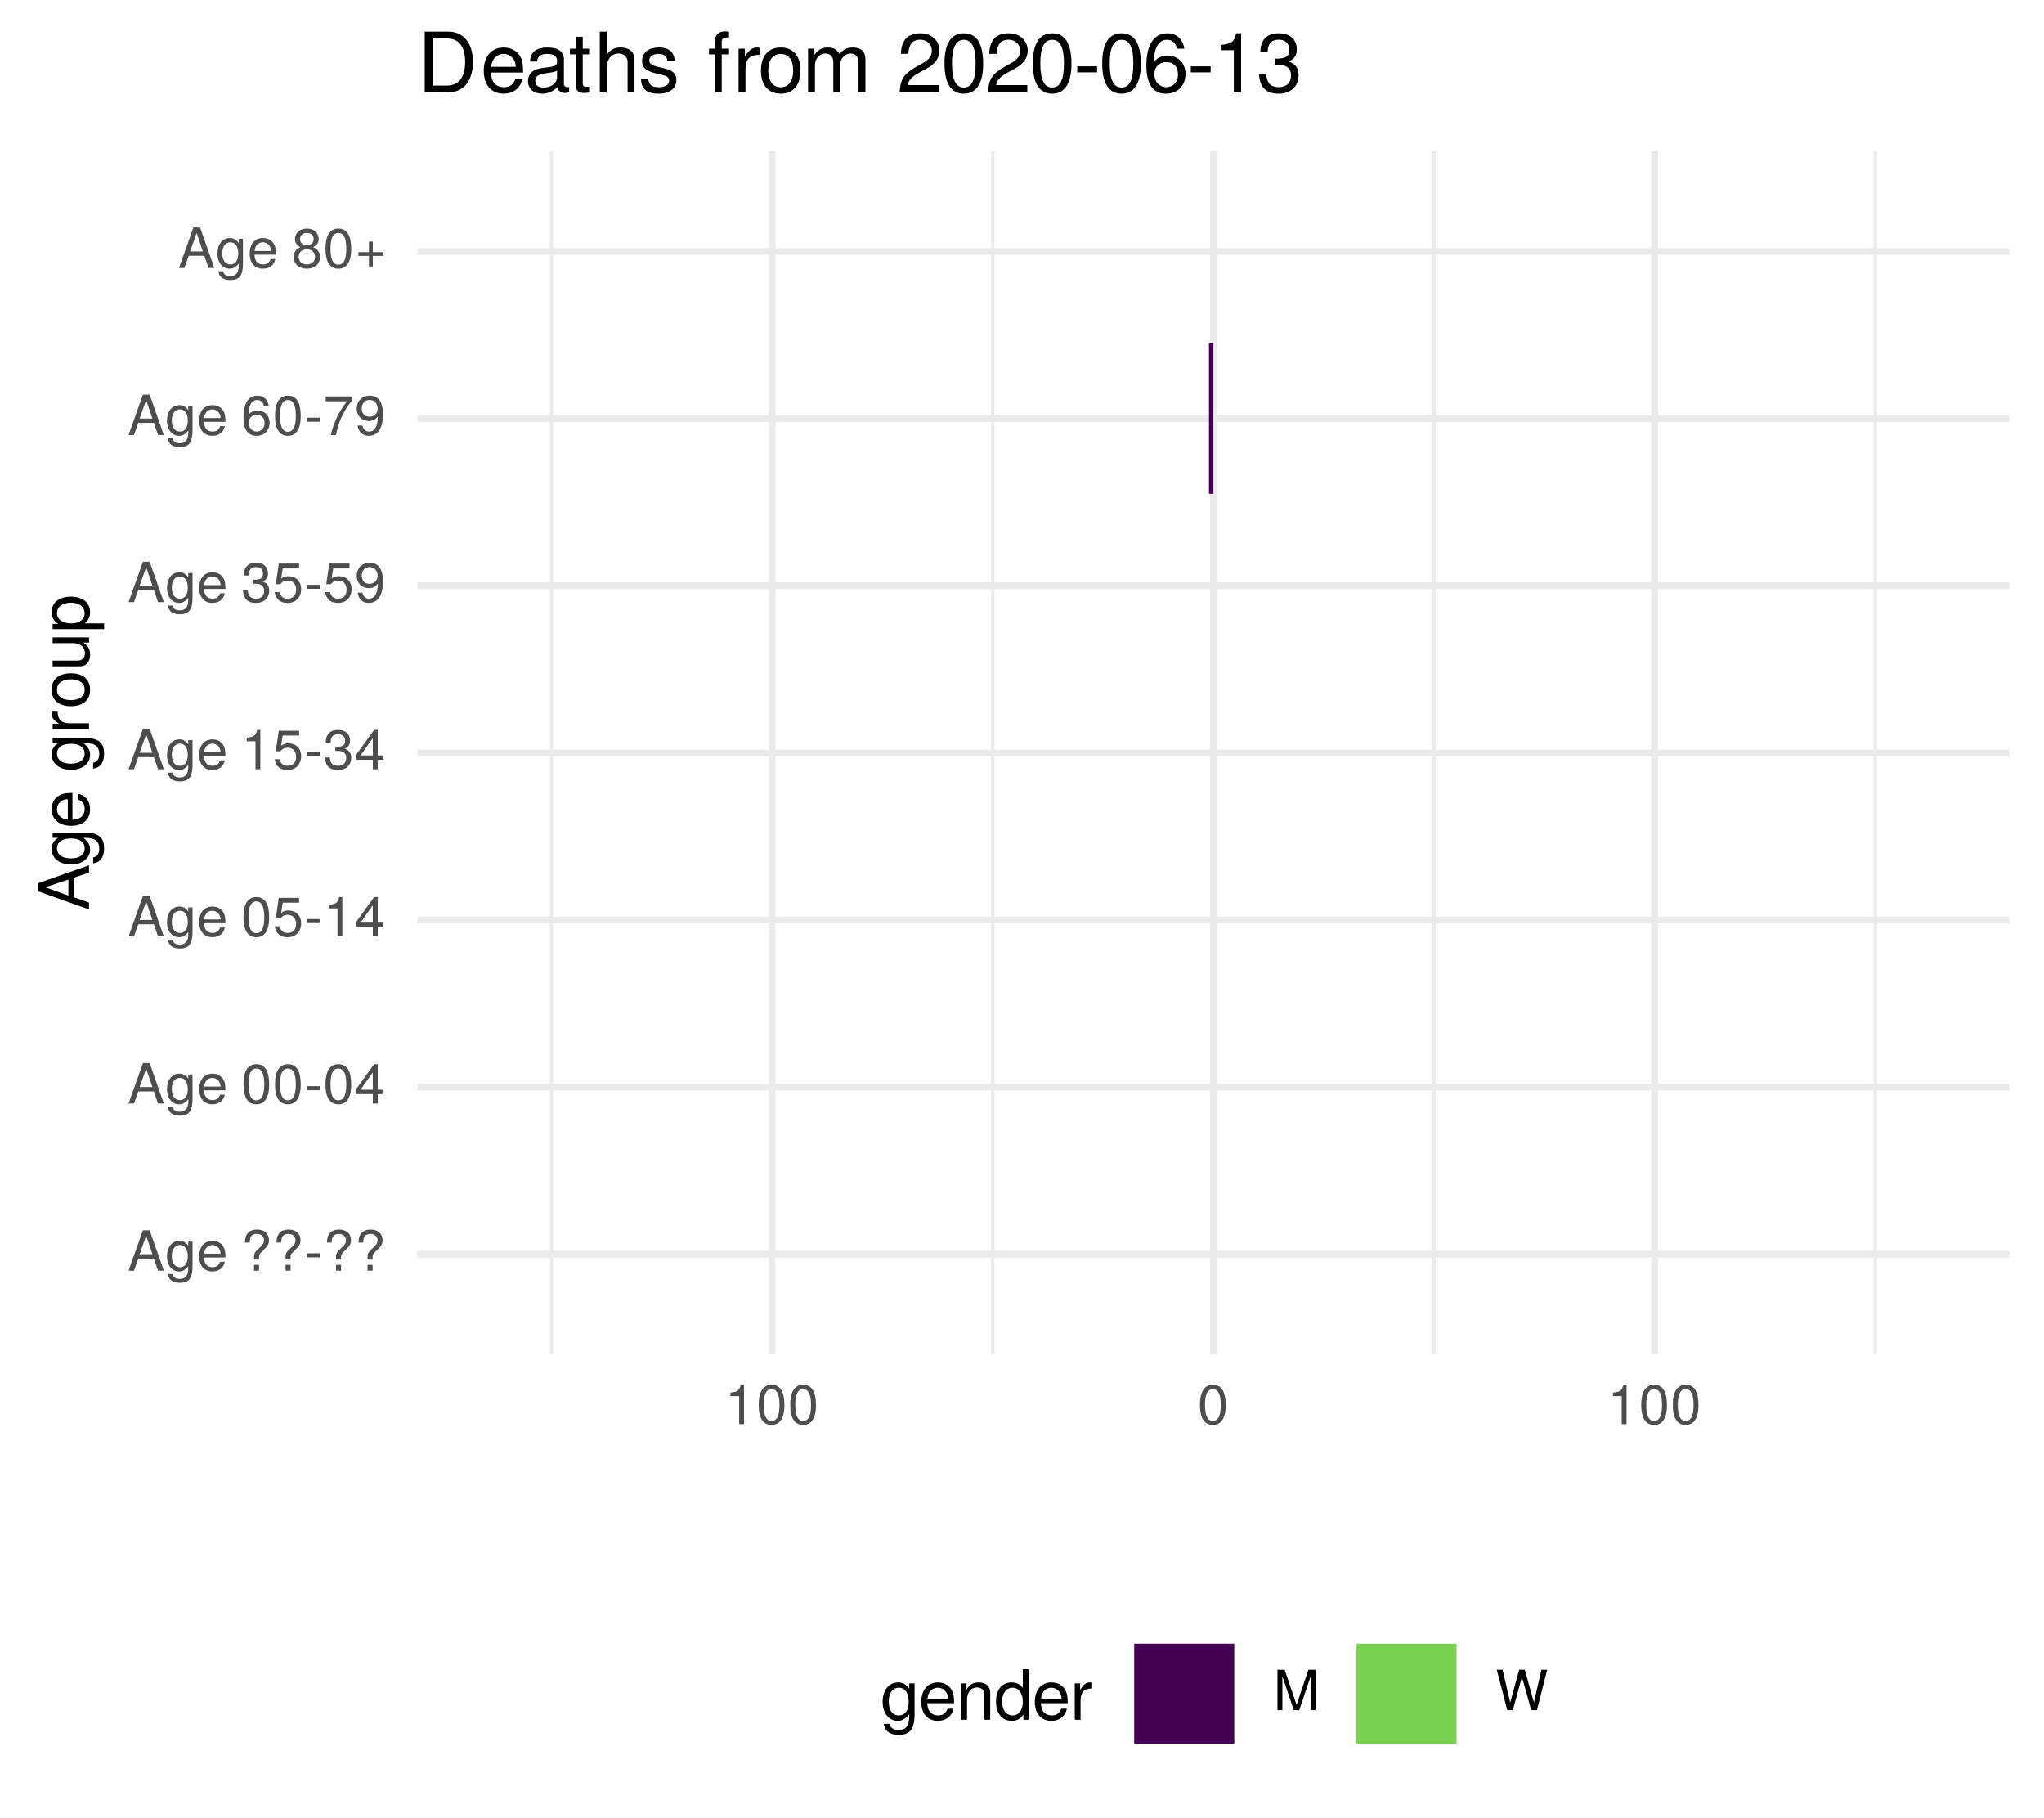
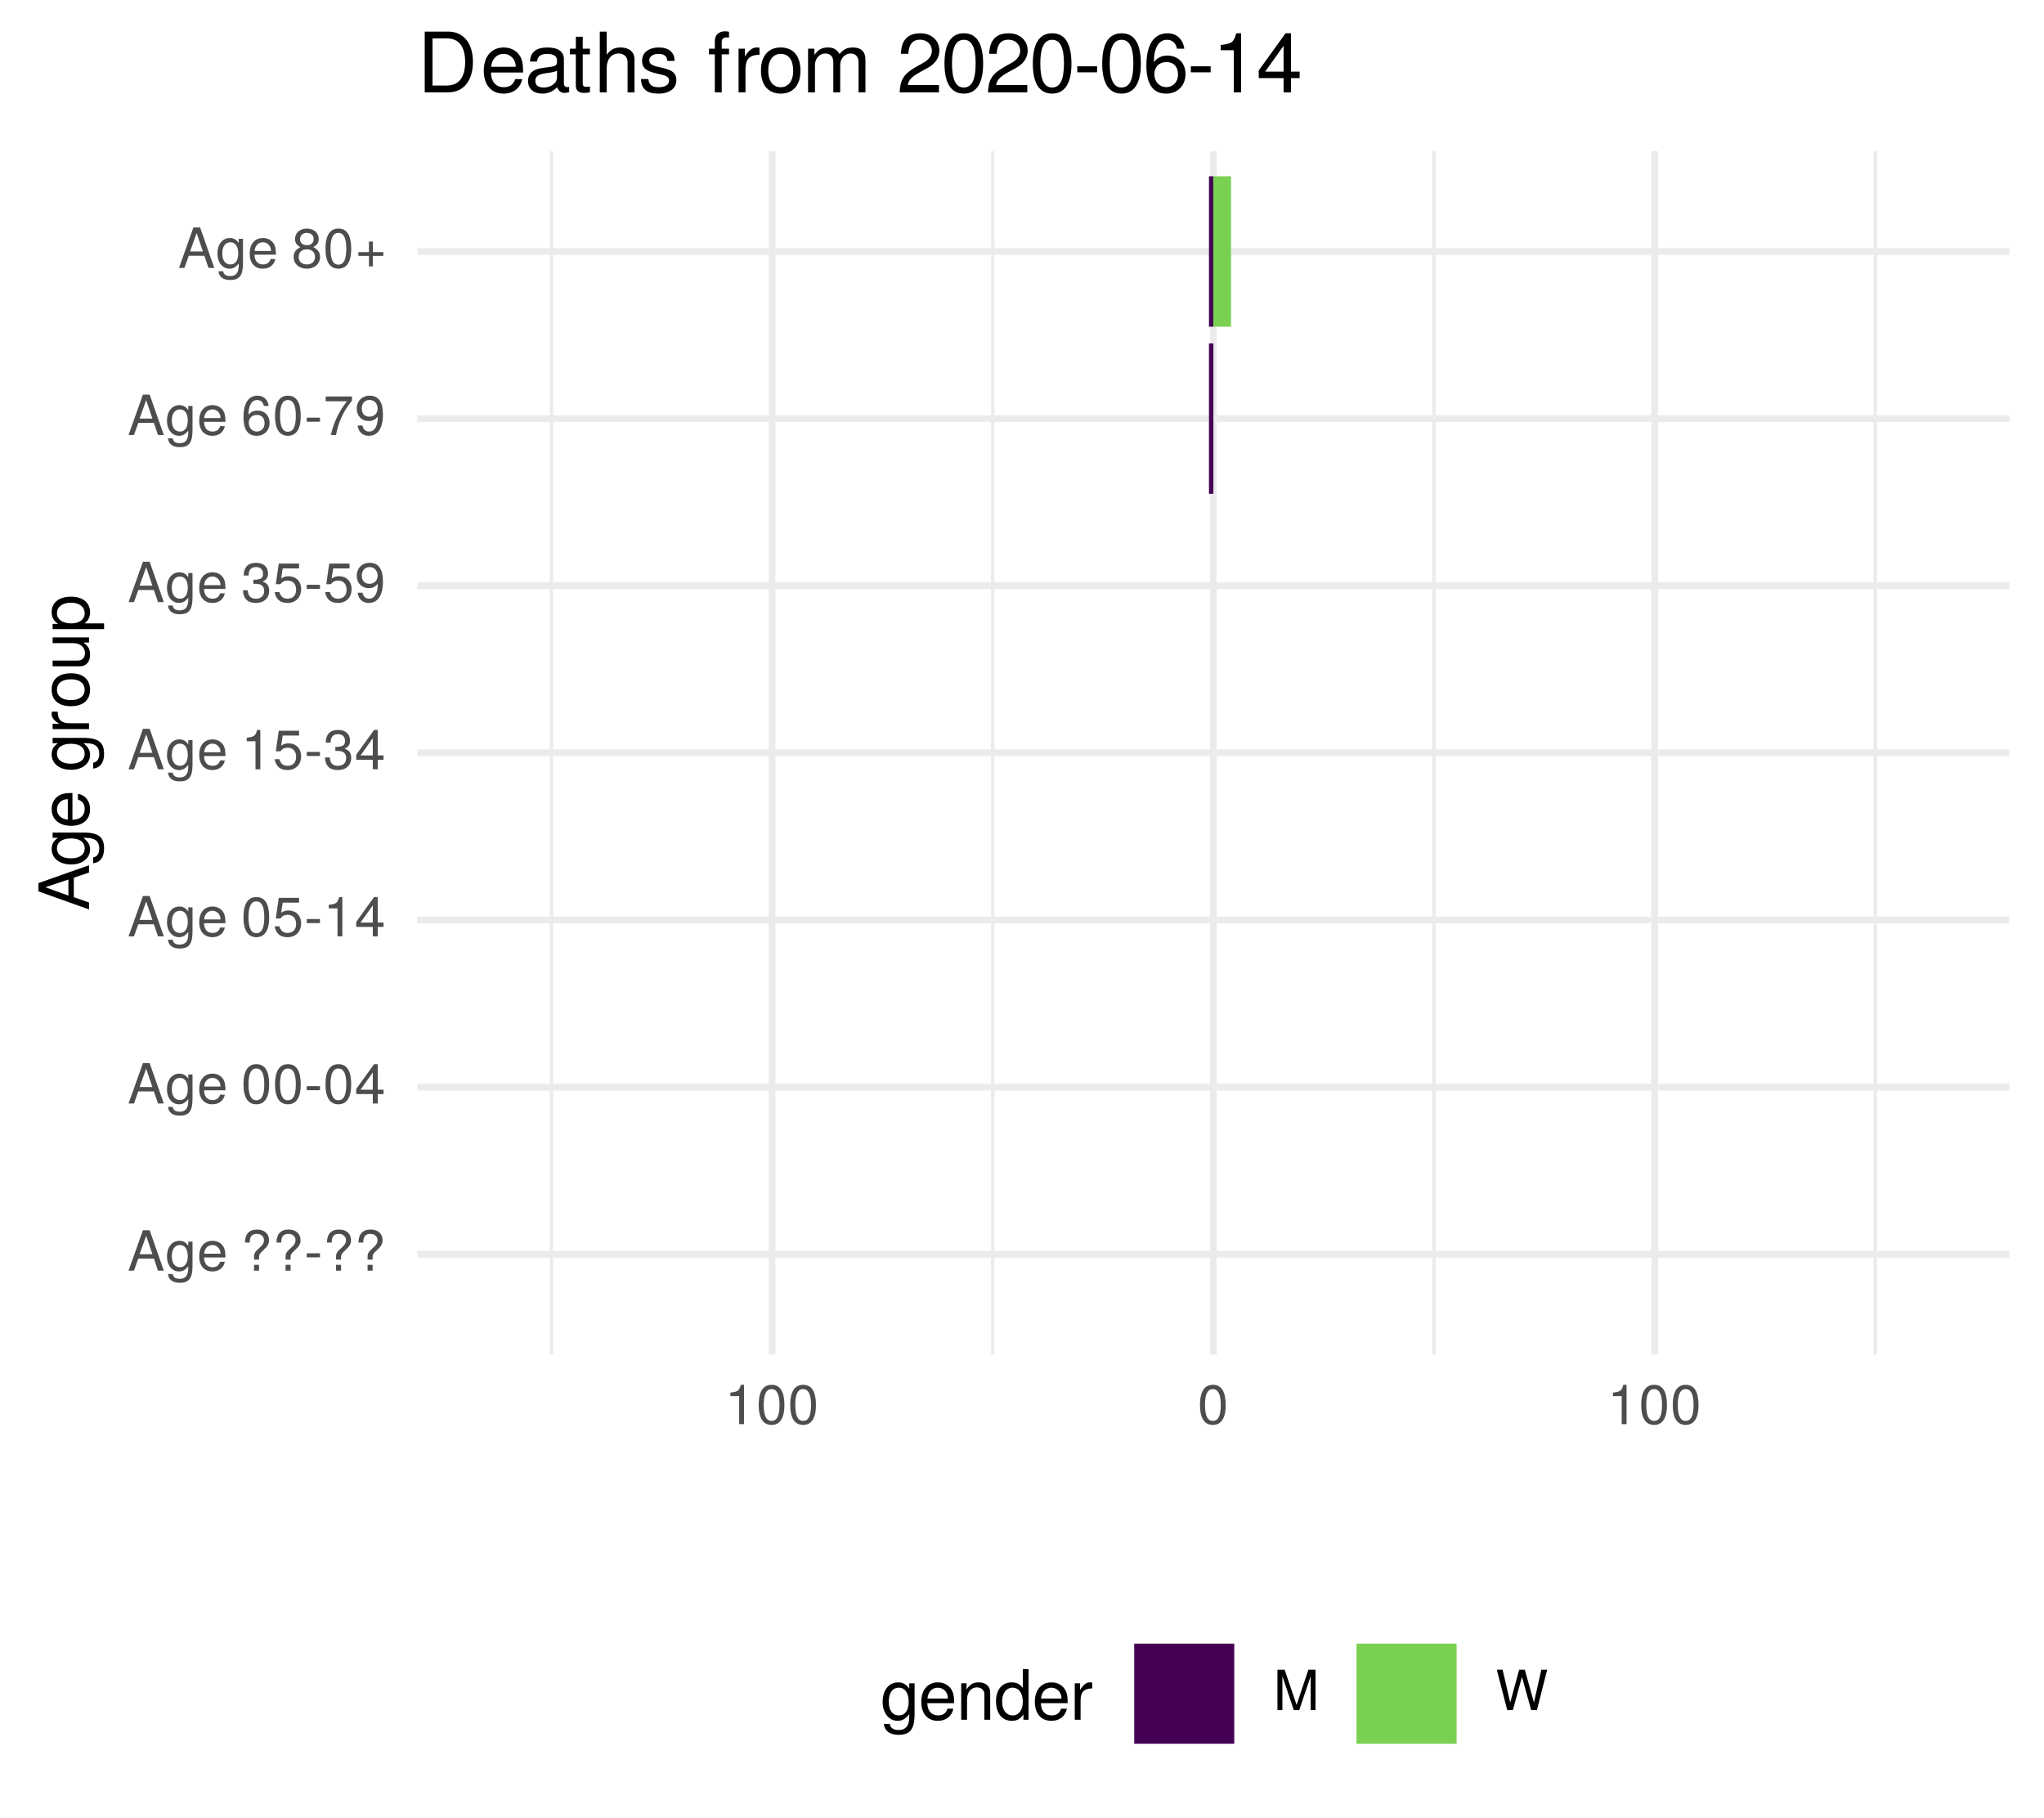
<svg xmlns="http://www.w3.org/2000/svg" xmlns:xlink="http://www.w3.org/1999/xlink" width="324pt" height="288pt" viewBox="0 0 324 288" version="1.1">
  <defs>
    <g>
      <symbol overflow="visible" id="glyph0-0">
        <path style="stroke:none;" d="" />
      </symbol>
      <symbol overflow="visible" id="glyph0-1">
        <path style="stroke:none;" d="M 5.75 0 L 3.5 -6.406 L 2.438 -6.406 L 0.156 0 L 1.016 0 L 1.703 -1.922 L 4.172 -1.922 L 4.828 0 Z M 3.938 -2.609 L 1.906 -2.609 L 2.953 -5.531 Z M 3.938 -2.609 " />
      </symbol>
      <symbol overflow="visible" id="glyph0-2">
        <path style="stroke:none;" d="M 4.297 -0.75 L 4.297 -4.609 L 3.625 -4.609 L 3.625 -3.938 C 3.25 -4.484 2.812 -4.734 2.219 -4.734 C 1.047 -4.734 0.25 -3.75 0.25 -2.266 C 0.25 -0.812 1.078 0.125 2.156 0.125 C 2.734 0.125 3.141 -0.109 3.625 -0.688 L 3.625 -0.391 C 3.625 0.828 3.125 1.297 2.266 1.297 C 1.688 1.297 1.234 1.094 1.156 0.531 L 0.406 0.531 C 0.484 1.406 1.156 1.922 2.25 1.922 C 3.688 1.922 4.297 1.281 4.297 -0.75 Z M 3.547 -2.281 C 3.547 -1.172 3.078 -0.547 2.312 -0.547 C 1.5 -0.547 1.016 -1.188 1.016 -2.312 C 1.016 -3.406 1.516 -4.062 2.297 -4.062 C 3.094 -4.062 3.547 -3.391 3.547 -2.281 Z M 3.547 -2.281 " />
      </symbol>
      <symbol overflow="visible" id="glyph0-3">
        <path style="stroke:none;" d="M 4.516 -2.094 C 4.516 -2.766 4.453 -3.188 4.328 -3.531 C 4.031 -4.281 3.328 -4.734 2.469 -4.734 C 1.172 -4.734 0.359 -3.797 0.359 -2.281 C 0.359 -0.766 1.156 0.125 2.453 0.125 C 3.5 0.125 4.234 -0.469 4.422 -1.406 L 3.672 -1.406 C 3.469 -0.797 3.062 -0.547 2.469 -0.547 C 1.703 -0.547 1.141 -1.031 1.125 -2.094 Z M 3.734 -2.75 C 3.734 -2.75 3.734 -2.703 3.719 -2.688 L 1.141 -2.688 C 1.203 -3.516 1.719 -4.062 2.453 -4.062 C 3.172 -4.062 3.734 -3.469 3.734 -2.75 Z M 3.734 -2.75 " />
      </symbol>
      <symbol overflow="visible" id="glyph0-4">
        <path style="stroke:none;" d="" />
      </symbol>
      <symbol overflow="visible" id="glyph0-5">
        <path style="stroke:none;" d="M 4.422 -4.828 C 4.422 -5.859 3.688 -6.516 2.547 -6.516 C 1.281 -6.516 0.609 -5.812 0.609 -4.453 L 1.359 -4.453 C 1.359 -5.422 1.719 -5.828 2.5 -5.828 C 3.172 -5.828 3.625 -5.422 3.625 -4.828 C 3.625 -4.422 3.438 -4.078 2.969 -3.672 C 2.453 -3.203 2.453 -3.203 2.297 -3 C 2.109 -2.75 2.047 -2.547 2.047 -2.234 L 2.047 -1.75 L 2.844 -1.75 L 2.844 -2.156 C 2.844 -2.547 2.938 -2.703 3.531 -3.25 C 4.203 -3.859 4.422 -4.25 4.422 -4.828 Z M 2.844 0 L 2.844 -0.922 L 2.047 -0.922 L 2.047 0 Z M 2.844 0 " />
      </symbol>
      <symbol overflow="visible" id="glyph0-6">
        <path style="stroke:none;" d="M 2.5 -2.109 L 2.5 -2.75 L 0.406 -2.75 L 0.406 -2.109 Z M 2.5 -2.109 " />
      </symbol>
      <symbol overflow="visible" id="glyph0-7">
        <path style="stroke:none;" d="M 4.453 -3 C 4.453 -5.156 3.781 -6.234 2.422 -6.234 C 1.078 -6.234 0.375 -5.141 0.375 -3.047 C 0.375 -0.953 1.078 0.125 2.422 0.125 C 3.734 0.125 4.453 -0.953 4.453 -3 Z M 3.672 -3.062 C 3.672 -1.297 3.266 -0.516 2.406 -0.516 C 1.578 -0.516 1.172 -1.344 1.172 -3.047 C 1.172 -4.75 1.578 -5.547 2.422 -5.547 C 3.25 -5.547 3.672 -4.734 3.672 -3.062 Z M 3.672 -3.062 " />
      </symbol>
      <symbol overflow="visible" id="glyph0-8">
        <path style="stroke:none;" d="M 4.578 -1.5 L 4.578 -2.188 L 3.656 -2.188 L 3.656 -6.234 L 3.078 -6.234 L 0.25 -2.312 L 0.25 -1.5 L 2.875 -1.5 L 2.875 0 L 3.656 0 L 3.656 -1.5 Z M 2.875 -2.188 L 0.922 -2.188 L 2.875 -4.922 Z M 2.875 -2.188 " />
      </symbol>
      <symbol overflow="visible" id="glyph0-9">
        <path style="stroke:none;" d="M 4.516 -2.062 C 4.516 -3.297 3.688 -4.109 2.5 -4.109 C 2.062 -4.109 1.703 -4 1.344 -3.734 L 1.594 -5.344 L 4.188 -5.344 L 4.188 -6.109 L 0.969 -6.109 L 0.5 -2.844 L 1.219 -2.844 C 1.578 -3.266 1.875 -3.422 2.359 -3.422 C 3.188 -3.422 3.719 -2.891 3.719 -1.969 C 3.719 -1.062 3.203 -0.547 2.359 -0.547 C 1.688 -0.547 1.266 -0.891 1.078 -1.594 L 0.312 -1.594 C 0.562 -0.359 1.266 0.125 2.375 0.125 C 3.641 0.125 4.516 -0.75 4.516 -2.062 Z M 4.516 -2.062 " />
      </symbol>
      <symbol overflow="visible" id="glyph0-10">
        <path style="stroke:none;" d="M 3.047 0 L 3.047 -6.234 L 2.547 -6.234 C 2.266 -5.281 2.094 -5.141 0.891 -5 L 0.891 -4.438 L 2.281 -4.438 L 2.281 0 Z M 3.047 0 " />
      </symbol>
      <symbol overflow="visible" id="glyph0-11">
        <path style="stroke:none;" d="M 4.453 -1.812 C 4.453 -2.562 4.141 -3.016 3.391 -3.266 C 3.969 -3.5 4.266 -3.891 4.266 -4.516 C 4.266 -5.594 3.547 -6.234 2.359 -6.234 C 1.109 -6.234 0.438 -5.547 0.406 -4.219 L 1.188 -4.219 C 1.203 -5.141 1.578 -5.562 2.375 -5.562 C 3.062 -5.562 3.469 -5.156 3.469 -4.5 C 3.469 -3.828 3.188 -3.547 1.938 -3.547 L 1.938 -2.906 L 2.359 -2.906 C 3.219 -2.906 3.656 -2.5 3.656 -1.797 C 3.656 -1.016 3.172 -0.547 2.359 -0.547 C 1.516 -0.547 1.109 -0.969 1.062 -1.875 L 0.281 -1.875 C 0.375 -0.5 1.062 0.125 2.344 0.125 C 3.625 0.125 4.453 -0.641 4.453 -1.812 Z M 4.453 -1.812 " />
      </symbol>
      <symbol overflow="visible" id="glyph0-12">
        <path style="stroke:none;" d="M 4.484 -3.266 C 4.484 -5.219 3.797 -6.234 2.375 -6.234 C 1.188 -6.234 0.328 -5.391 0.328 -4.172 C 0.328 -3.016 1.125 -2.219 2.25 -2.219 C 2.844 -2.219 3.266 -2.438 3.672 -2.922 C 3.672 -1.406 3.172 -0.547 2.281 -0.547 C 1.734 -0.547 1.359 -0.891 1.234 -1.5 L 0.469 -1.5 C 0.609 -0.469 1.281 0.125 2.234 0.125 C 3.688 0.125 4.484 -1.109 4.484 -3.266 Z M 3.641 -4.188 C 3.641 -3.422 3.094 -2.906 2.344 -2.906 C 1.594 -2.906 1.125 -3.391 1.125 -4.234 C 1.125 -5.016 1.656 -5.562 2.359 -5.562 C 3.094 -5.562 3.641 -5 3.641 -4.188 Z M 3.641 -4.188 " />
      </symbol>
      <symbol overflow="visible" id="glyph0-13">
        <path style="stroke:none;" d="M 4.516 -1.938 C 4.516 -3.094 3.719 -3.875 2.609 -3.875 C 1.984 -3.875 1.5 -3.641 1.172 -3.188 C 1.172 -4.703 1.672 -5.547 2.562 -5.547 C 3.109 -5.547 3.484 -5.203 3.609 -4.609 L 4.375 -4.609 C 4.234 -5.625 3.562 -6.234 2.609 -6.234 C 1.156 -6.234 0.375 -5.016 0.375 -2.844 C 0.375 -0.891 1.047 0.125 2.469 0.125 C 3.656 0.125 4.516 -0.719 4.516 -1.938 Z M 3.719 -1.875 C 3.719 -1.094 3.188 -0.547 2.484 -0.547 C 1.766 -0.547 1.219 -1.125 1.219 -1.922 C 1.219 -2.688 1.734 -3.188 2.5 -3.188 C 3.25 -3.188 3.719 -2.703 3.719 -1.875 Z M 3.719 -1.875 " />
      </symbol>
      <symbol overflow="visible" id="glyph0-14">
        <path style="stroke:none;" d="M 4.578 -5.453 L 4.578 -6.109 L 0.406 -6.109 L 0.406 -5.344 L 3.781 -5.344 C 2.531 -3.781 1.656 -1.953 1.219 0 L 2.047 0 C 2.391 -2.016 3.266 -3.891 4.578 -5.453 Z M 4.578 -5.453 " />
      </symbol>
      <symbol overflow="visible" id="glyph0-15">
        <path style="stroke:none;" d="M 4.516 -1.766 C 4.516 -2.453 4.156 -2.938 3.438 -3.281 C 4.078 -3.672 4.297 -3.984 4.297 -4.578 C 4.297 -5.547 3.531 -6.234 2.422 -6.234 C 1.312 -6.234 0.547 -5.547 0.547 -4.578 C 0.547 -4 0.75 -3.672 1.391 -3.281 C 0.672 -2.938 0.328 -2.453 0.328 -1.766 C 0.328 -0.625 1.188 0.125 2.422 0.125 C 3.656 0.125 4.516 -0.625 4.516 -1.766 Z M 3.5 -4.562 C 3.5 -3.969 3.062 -3.594 2.422 -3.594 C 1.766 -3.594 1.344 -3.969 1.344 -4.562 C 1.344 -5.156 1.766 -5.547 2.422 -5.547 C 3.078 -5.547 3.5 -5.156 3.5 -4.562 Z M 3.719 -1.75 C 3.719 -1.016 3.188 -0.547 2.406 -0.547 C 1.641 -0.547 1.125 -1.016 1.125 -1.75 C 1.125 -2.484 1.641 -2.938 2.422 -2.938 C 3.188 -2.938 3.719 -2.484 3.719 -1.75 Z M 3.719 -1.75 " />
      </symbol>
      <symbol overflow="visible" id="glyph0-16">
        <path style="stroke:none;" d="M 4.547 -1.906 L 4.547 -2.5 L 2.875 -2.5 L 2.875 -4.172 L 2.266 -4.172 L 2.266 -2.5 L 0.594 -2.5 L 0.594 -1.906 L 2.266 -1.906 L 2.266 -0.234 L 2.875 -0.234 L 2.875 -1.906 Z M 4.547 -1.906 " />
      </symbol>
      <symbol overflow="visible" id="glyph0-17">
        <path style="stroke:none;" d="M 6.688 0 L 6.688 -6.406 L 5.562 -6.406 L 3.688 -0.828 L 1.797 -6.406 L 0.656 -6.406 L 0.656 0 L 1.438 0 L 1.438 -5.375 L 3.25 0 L 4.109 0 L 5.922 -5.375 L 5.922 0 Z M 6.688 0 " />
      </symbol>
      <symbol overflow="visible" id="glyph0-18">
        <path style="stroke:none;" d="M 8.172 -6.406 L 7.25 -6.406 L 6.078 -1.203 L 4.625 -6.406 L 3.734 -6.406 L 2.312 -1.203 L 1.109 -6.406 L 0.188 -6.406 L 1.844 0 L 2.734 0 L 4.172 -5.266 L 5.641 0 L 6.547 0 Z M 8.172 -6.406 " />
      </symbol>
      <symbol overflow="visible" id="glyph1-0">
        <path style="stroke:none;" d="" />
      </symbol>
      <symbol overflow="visible" id="glyph1-1">
        <path style="stroke:none;" d="M 0 -7.188 L -8.016 -4.359 L -8.016 -3.047 L 0 -0.188 L 0 -1.281 L -2.406 -2.125 L -2.406 -5.219 L 0 -6.031 Z M -3.266 -4.922 L -3.266 -2.375 L -6.922 -3.703 Z M -3.266 -4.922 " />
      </symbol>
      <symbol overflow="visible" id="glyph1-2">
        <path style="stroke:none;" d="M -0.953 -5.375 L -5.766 -5.375 L -5.766 -4.531 L -4.922 -4.531 C -5.609 -4.062 -5.922 -3.516 -5.922 -2.766 C -5.922 -1.312 -4.703 -0.312 -2.828 -0.312 C -1.016 -0.312 0.172 -1.344 0.172 -2.688 C 0.172 -3.422 -0.141 -3.922 -0.875 -4.531 L -0.484 -4.531 C 1.047 -4.531 1.625 -3.906 1.625 -2.844 C 1.625 -2.109 1.359 -1.547 0.656 -1.438 L 0.656 -0.5 C 1.75 -0.609 2.391 -1.453 2.391 -2.812 C 2.391 -4.609 1.594 -5.375 -0.953 -5.375 Z M -2.844 -4.438 C -1.469 -4.438 -0.688 -3.844 -0.688 -2.875 C -0.688 -1.875 -1.484 -1.281 -2.875 -1.281 C -4.266 -1.281 -5.078 -1.891 -5.078 -2.875 C -5.078 -3.859 -4.25 -4.438 -2.844 -4.438 Z M -2.844 -4.438 " />
      </symbol>
      <symbol overflow="visible" id="glyph1-3">
        <path style="stroke:none;" d="M -2.625 -5.641 C -3.453 -5.641 -3.984 -5.578 -4.406 -5.406 C -5.359 -5.031 -5.922 -4.156 -5.922 -3.078 C -5.922 -1.469 -4.734 -0.438 -2.844 -0.438 C -0.953 -0.438 0.172 -1.438 0.172 -3.062 C 0.172 -4.375 -0.578 -5.297 -1.75 -5.516 L -1.75 -4.594 C -0.984 -4.344 -0.688 -3.828 -0.688 -3.094 C -0.688 -2.141 -1.297 -1.422 -2.625 -1.391 Z M -3.438 -4.656 C -3.438 -4.656 -3.391 -4.656 -3.359 -4.656 L -3.359 -1.422 C -4.391 -1.5 -5.078 -2.141 -5.078 -3.062 C -5.078 -3.969 -4.328 -4.656 -3.438 -4.656 Z M -3.438 -4.656 " />
      </symbol>
      <symbol overflow="visible" id="glyph1-4">
        <path style="stroke:none;" d="" />
      </symbol>
      <symbol overflow="visible" id="glyph1-5">
        <path style="stroke:none;" d="M -4.969 -3.531 L -5.891 -3.531 C -5.922 -3.375 -5.922 -3.297 -5.922 -3.172 C -5.922 -2.578 -5.578 -2.141 -4.719 -1.609 L -5.766 -1.609 L -5.766 -0.766 L 0 -0.766 L 0 -1.688 L -2.984 -1.688 C -4.297 -1.688 -4.938 -2.109 -4.969 -3.531 Z M -4.969 -3.531 " />
      </symbol>
      <symbol overflow="visible" id="glyph1-6">
        <path style="stroke:none;" d="M -2.844 -5.609 C -4.828 -5.609 -5.922 -4.656 -5.922 -2.984 C -5.922 -1.375 -4.812 -0.391 -2.875 -0.391 C -0.953 -0.391 0.172 -1.359 0.172 -3 C 0.172 -4.625 -0.953 -5.609 -2.844 -5.609 Z M -2.844 -4.656 C -1.5 -4.656 -0.688 -4.016 -0.688 -3 C -0.688 -1.984 -1.484 -1.359 -2.875 -1.359 C -4.266 -1.359 -5.078 -1.984 -5.078 -3 C -5.078 -4.031 -4.281 -4.656 -2.844 -4.656 Z M -2.844 -4.656 " />
      </symbol>
      <symbol overflow="visible" id="glyph1-7">
        <path style="stroke:none;" d="M 0 -5.297 L -5.766 -5.297 L -5.766 -4.391 L -2.578 -4.391 C -1.406 -4.391 -0.641 -3.766 -0.641 -2.812 C -0.641 -2.094 -1.078 -1.625 -1.766 -1.625 L -5.766 -1.625 L -5.766 -0.719 L -1.406 -0.719 C -0.453 -0.719 0.172 -1.438 0.172 -2.547 C 0.172 -3.406 -0.125 -3.938 -0.891 -4.484 L 0 -4.484 Z M 0 -5.297 " />
      </symbol>
      <symbol overflow="visible" id="glyph1-8">
        <path style="stroke:none;" d="M -2.828 -5.75 C -4.766 -5.75 -5.922 -4.812 -5.922 -3.281 C -5.922 -2.5 -5.578 -1.875 -4.891 -1.438 L -5.766 -1.438 L -5.766 -0.609 L 2.391 -0.609 L 2.391 -1.516 L -0.688 -1.516 C -0.094 -2 0.172 -2.547 0.172 -3.281 C 0.172 -4.781 -0.984 -5.75 -2.828 -5.75 Z M -2.844 -4.797 C -1.547 -4.797 -0.688 -4.125 -0.688 -3.125 C -0.688 -2.156 -1.484 -1.516 -2.844 -1.516 C -4.188 -1.516 -5.078 -2.156 -5.078 -3.125 C -5.078 -4.141 -4.219 -4.797 -2.844 -4.797 Z M -2.844 -4.797 " />
      </symbol>
      <symbol overflow="visible" id="glyph2-0">
        <path style="stroke:none;" d="" />
      </symbol>
      <symbol overflow="visible" id="glyph2-1">
        <path style="stroke:none;" d="M 5.375 -0.953 L 5.375 -5.766 L 4.531 -5.766 L 4.531 -4.922 C 4.062 -5.609 3.516 -5.922 2.766 -5.922 C 1.312 -5.922 0.312 -4.703 0.312 -2.828 C 0.312 -1.016 1.344 0.172 2.688 0.172 C 3.422 0.172 3.922 -0.141 4.531 -0.875 L 4.531 -0.484 C 4.531 1.047 3.906 1.625 2.844 1.625 C 2.109 1.625 1.547 1.359 1.438 0.656 L 0.5 0.656 C 0.609 1.75 1.453 2.391 2.812 2.391 C 4.609 2.391 5.375 1.594 5.375 -0.953 Z M 4.438 -2.844 C 4.438 -1.469 3.844 -0.688 2.875 -0.688 C 1.875 -0.688 1.281 -1.484 1.281 -2.875 C 1.281 -4.266 1.891 -5.078 2.875 -5.078 C 3.859 -5.078 4.438 -4.25 4.438 -2.844 Z M 4.438 -2.844 " />
      </symbol>
      <symbol overflow="visible" id="glyph2-2">
        <path style="stroke:none;" d="M 5.641 -2.625 C 5.641 -3.453 5.578 -3.984 5.406 -4.406 C 5.031 -5.359 4.156 -5.922 3.078 -5.922 C 1.469 -5.922 0.438 -4.734 0.438 -2.844 C 0.438 -0.953 1.438 0.172 3.062 0.172 C 4.375 0.172 5.297 -0.578 5.516 -1.75 L 4.594 -1.75 C 4.344 -0.984 3.828 -0.688 3.094 -0.688 C 2.141 -0.688 1.422 -1.297 1.391 -2.625 Z M 4.656 -3.438 C 4.656 -3.438 4.656 -3.391 4.656 -3.359 L 1.422 -3.359 C 1.5 -4.391 2.141 -5.078 3.062 -5.078 C 3.969 -5.078 4.656 -4.328 4.656 -3.438 Z M 4.656 -3.438 " />
      </symbol>
      <symbol overflow="visible" id="glyph2-3">
        <path style="stroke:none;" d="M 5.359 0 L 5.359 -4.359 C 5.359 -5.312 4.641 -5.922 3.531 -5.922 C 2.672 -5.922 2.125 -5.594 1.609 -4.797 L 1.609 -5.766 L 0.766 -5.766 L 0.766 0 L 1.688 0 L 1.688 -3.172 C 1.688 -4.359 2.328 -5.125 3.25 -5.125 C 3.984 -5.125 4.438 -4.688 4.438 -4 L 4.438 0 Z M 5.359 0 " />
      </symbol>
      <symbol overflow="visible" id="glyph2-4">
        <path style="stroke:none;" d="M 5.438 0 L 5.438 -8.016 L 4.531 -8.016 L 4.531 -5.031 C 4.141 -5.625 3.531 -5.922 2.766 -5.922 C 1.266 -5.922 0.281 -4.781 0.281 -2.938 C 0.281 -0.984 1.25 0.172 2.797 0.172 C 3.594 0.172 4.141 -0.125 4.625 -0.844 L 4.625 0 Z M 4.531 -2.859 C 4.531 -1.531 3.891 -0.688 2.922 -0.688 C 1.906 -0.688 1.25 -1.547 1.25 -2.875 C 1.25 -4.219 1.906 -5.078 2.922 -5.078 C 3.906 -5.078 4.531 -4.188 4.531 -2.859 Z M 4.531 -2.859 " />
      </symbol>
      <symbol overflow="visible" id="glyph2-5">
        <path style="stroke:none;" d="M 3.531 -4.969 L 3.531 -5.891 C 3.375 -5.922 3.297 -5.922 3.172 -5.922 C 2.578 -5.922 2.141 -5.578 1.609 -4.719 L 1.609 -5.766 L 0.766 -5.766 L 0.766 0 L 1.688 0 L 1.688 -2.984 C 1.688 -4.297 2.109 -4.938 3.531 -4.969 Z M 3.531 -4.969 " />
      </symbol>
      <symbol overflow="visible" id="glyph3-0">
        <path style="stroke:none;" d="" />
      </symbol>
      <symbol overflow="visible" id="glyph3-1">
        <path style="stroke:none;" d="M 8.812 -4.812 C 8.812 -7.797 7.328 -9.625 4.891 -9.625 L 1.172 -9.625 L 1.172 0 L 4.891 0 C 7.312 0 8.812 -1.828 8.812 -4.812 Z M 7.578 -4.812 C 7.578 -2.375 6.578 -1.078 4.672 -1.078 L 2.406 -1.078 L 2.406 -8.547 L 4.672 -8.547 C 6.578 -8.547 7.578 -7.266 7.578 -4.812 Z M 7.578 -4.812 " />
      </symbol>
      <symbol overflow="visible" id="glyph3-2">
        <path style="stroke:none;" d="M 6.766 -3.141 C 6.766 -4.141 6.688 -4.781 6.5 -5.297 C 6.047 -6.438 4.984 -7.109 3.703 -7.109 C 1.766 -7.109 0.531 -5.688 0.531 -3.422 C 0.531 -1.156 1.734 0.203 3.672 0.203 C 5.25 0.203 6.344 -0.703 6.625 -2.094 L 5.516 -2.094 C 5.219 -1.188 4.594 -0.812 3.703 -0.812 C 2.562 -0.812 1.703 -1.562 1.672 -3.141 Z M 5.594 -4.125 C 5.594 -4.125 5.594 -4.062 5.578 -4.047 L 1.703 -4.047 C 1.797 -5.266 2.578 -6.094 3.688 -6.094 C 4.766 -6.094 5.594 -5.203 5.594 -4.125 Z M 5.594 -4.125 " />
      </symbol>
      <symbol overflow="visible" id="glyph3-3">
        <path style="stroke:none;" d="M 7.062 -0.031 L 7.062 -0.859 C 6.938 -0.828 6.891 -0.828 6.828 -0.828 C 6.438 -0.828 6.234 -1.031 6.234 -1.375 L 6.234 -5.234 C 6.234 -6.453 5.328 -7.109 3.625 -7.109 C 1.953 -7.109 0.922 -6.469 0.859 -4.875 L 1.969 -4.875 C 2.062 -5.719 2.562 -6.094 3.594 -6.094 C 4.578 -6.094 5.141 -5.734 5.141 -5.062 L 5.141 -4.781 C 5.141 -4.312 4.859 -4.125 3.984 -4.016 C 2.422 -3.812 2.188 -3.766 1.766 -3.594 C 0.969 -3.266 0.547 -2.641 0.547 -1.797 C 0.547 -0.547 1.422 0.203 2.828 0.203 C 3.703 0.203 4.562 -0.172 5.172 -0.812 C 5.297 -0.297 5.766 0.094 6.312 0.094 C 6.531 0.094 6.703 0.062 7.062 -0.031 Z M 5.141 -2.391 C 5.141 -1.406 4.125 -0.766 3.062 -0.766 C 2.203 -0.766 1.703 -1.062 1.703 -1.828 C 1.703 -2.547 2.188 -2.859 3.359 -3.031 C 4.531 -3.188 4.766 -3.25 5.141 -3.422 Z M 5.141 -2.391 " />
      </symbol>
      <symbol overflow="visible" id="glyph3-4">
        <path style="stroke:none;" d="M 3.359 0 L 3.359 -0.922 C 3.203 -0.891 3.031 -0.875 2.828 -0.875 C 2.344 -0.875 2.219 -1 2.219 -1.484 L 2.219 -6.016 L 3.359 -6.016 L 3.359 -6.922 L 2.219 -6.922 L 2.219 -8.812 L 1.125 -8.812 L 1.125 -6.922 L 0.188 -6.922 L 0.188 -6.016 L 1.125 -6.016 L 1.125 -1 C 1.125 -0.297 1.594 0.094 2.453 0.094 C 2.719 0.094 2.984 0.062 3.359 0 Z M 3.359 0 " />
      </symbol>
      <symbol overflow="visible" id="glyph3-5">
        <path style="stroke:none;" d="M 6.422 0 L 6.422 -5.234 C 6.422 -6.391 5.578 -7.109 4.234 -7.109 C 3.266 -7.109 2.672 -6.812 2.016 -5.969 L 2.016 -9.625 L 0.922 -9.625 L 0.922 0 L 2.016 0 L 2.016 -3.812 C 2.016 -5.234 2.766 -6.156 3.891 -6.156 C 4.672 -6.156 5.328 -5.703 5.328 -4.797 L 5.328 0 Z M 6.422 0 " />
      </symbol>
      <symbol overflow="visible" id="glyph3-6">
        <path style="stroke:none;" d="M 6.062 -1.938 C 6.062 -2.969 5.484 -3.484 4.109 -3.812 L 3.047 -4.062 C 2.156 -4.281 1.766 -4.562 1.766 -5.062 C 1.766 -5.688 2.344 -6.094 3.234 -6.094 C 4.125 -6.094 4.594 -5.719 4.625 -4.984 L 5.781 -4.984 C 5.766 -6.344 4.875 -7.109 3.281 -7.109 C 1.656 -7.109 0.625 -6.281 0.625 -5 C 0.625 -3.922 1.172 -3.406 2.812 -3.016 L 3.844 -2.766 C 4.609 -2.578 4.906 -2.344 4.906 -1.844 C 4.906 -1.203 4.266 -0.812 3.297 -0.812 C 2.312 -0.812 1.75 -1.062 1.609 -2.109 L 0.453 -2.109 C 0.5 -0.516 1.406 0.203 3.203 0.203 C 4.953 0.203 6.062 -0.609 6.062 -1.938 Z M 6.062 -1.938 " />
      </symbol>
      <symbol overflow="visible" id="glyph3-7">
        <path style="stroke:none;" d="" />
      </symbol>
      <symbol overflow="visible" id="glyph3-8">
        <path style="stroke:none;" d="M 3.406 -6.016 L 3.406 -6.922 L 2.25 -6.922 L 2.25 -8 C 2.25 -8.469 2.516 -8.703 3.031 -8.703 C 3.109 -8.703 3.156 -8.703 3.406 -8.688 L 3.406 -9.594 C 3.156 -9.656 3.016 -9.672 2.781 -9.672 C 1.766 -9.672 1.156 -9.078 1.156 -8.094 L 1.156 -6.922 L 0.234 -6.922 L 0.234 -6.016 L 1.156 -6.016 L 1.156 0 L 2.25 0 L 2.25 -6.016 Z M 3.406 -6.016 " />
      </symbol>
      <symbol overflow="visible" id="glyph3-9">
        <path style="stroke:none;" d="M 4.234 -5.953 L 4.234 -7.078 C 4.047 -7.109 3.969 -7.109 3.812 -7.109 C 3.109 -7.109 2.562 -6.688 1.922 -5.672 L 1.922 -6.922 L 0.922 -6.922 L 0.922 0 L 2.016 0 L 2.016 -3.594 C 2.016 -5.156 2.531 -5.922 4.234 -5.953 Z M 4.234 -5.953 " />
      </symbol>
      <symbol overflow="visible" id="glyph3-10">
        <path style="stroke:none;" d="M 6.734 -3.406 C 6.734 -5.797 5.578 -7.109 3.594 -7.109 C 1.656 -7.109 0.469 -5.781 0.469 -3.453 C 0.469 -1.141 1.641 0.203 3.609 0.203 C 5.547 0.203 6.734 -1.141 6.734 -3.406 Z M 5.578 -3.422 C 5.578 -1.797 4.812 -0.812 3.609 -0.812 C 2.375 -0.812 1.625 -1.781 1.625 -3.453 C 1.625 -5.125 2.375 -6.094 3.609 -6.094 C 4.844 -6.094 5.578 -5.141 5.578 -3.422 Z M 5.578 -3.422 " />
      </symbol>
      <symbol overflow="visible" id="glyph3-11">
        <path style="stroke:none;" d="M 10.031 0 L 10.031 -5.188 C 10.031 -6.438 9.344 -7.109 8.047 -7.109 C 7.125 -7.109 6.578 -6.844 5.922 -6.062 C 5.516 -6.797 4.969 -7.109 4.062 -7.109 C 3.141 -7.109 2.531 -6.766 1.938 -5.938 L 1.938 -6.922 L 0.938 -6.922 L 0.938 0 L 2.031 0 L 2.031 -4.344 C 2.031 -5.344 2.766 -6.156 3.656 -6.156 C 4.469 -6.156 4.938 -5.656 4.938 -4.766 L 4.938 0 L 6.031 0 L 6.031 -4.344 C 6.031 -5.344 6.766 -6.156 7.672 -6.156 C 8.469 -6.156 8.938 -5.641 8.938 -4.766 L 8.938 0 Z M 10.031 0 " />
      </symbol>
      <symbol overflow="visible" id="glyph3-12">
        <path style="stroke:none;" d="M 6.75 -6.609 C 6.75 -8.203 5.516 -9.359 3.75 -9.359 C 1.828 -9.359 0.719 -8.391 0.656 -6.109 L 1.828 -6.109 C 1.922 -7.688 2.562 -8.344 3.703 -8.344 C 4.766 -8.344 5.562 -7.594 5.562 -6.594 C 5.562 -5.844 5.125 -5.219 4.297 -4.734 L 3.078 -4.047 C 1.125 -2.938 0.547 -2.062 0.453 0 L 6.688 0 L 6.688 -1.156 L 1.75 -1.156 C 1.875 -1.922 2.297 -2.406 3.453 -3.078 L 4.766 -3.797 C 6.078 -4.484 6.75 -5.469 6.75 -6.609 Z M 6.75 -6.609 " />
      </symbol>
      <symbol overflow="visible" id="glyph3-13">
        <path style="stroke:none;" d="M 6.688 -4.5 C 6.688 -7.75 5.672 -9.359 3.625 -9.359 C 1.609 -9.359 0.562 -7.719 0.562 -4.578 C 0.562 -1.422 1.625 0.203 3.625 0.203 C 5.609 0.203 6.688 -1.422 6.688 -4.5 Z M 5.5 -4.609 C 5.5 -1.953 4.891 -0.766 3.609 -0.766 C 2.375 -0.766 1.75 -2 1.75 -4.562 C 1.75 -7.125 2.375 -8.328 3.625 -8.328 C 4.891 -8.328 5.5 -7.109 5.5 -4.609 Z M 5.5 -4.609 " />
      </symbol>
      <symbol overflow="visible" id="glyph3-14">
        <path style="stroke:none;" d="M 3.75 -3.172 L 3.75 -4.125 L 0.609 -4.125 L 0.609 -3.172 Z M 3.75 -3.172 " />
      </symbol>
      <symbol overflow="visible" id="glyph3-15">
        <path style="stroke:none;" d="M 6.766 -2.906 C 6.766 -4.641 5.578 -5.828 3.906 -5.828 C 2.984 -5.828 2.25 -5.469 1.75 -4.781 C 1.766 -7.062 2.516 -8.328 3.844 -8.328 C 4.656 -8.328 5.234 -7.812 5.406 -6.922 L 6.578 -6.922 C 6.344 -8.453 5.344 -9.359 3.922 -9.359 C 1.75 -9.359 0.562 -7.531 0.562 -4.266 C 0.562 -1.344 1.578 0.203 3.703 0.203 C 5.5 0.203 6.766 -1.062 6.766 -2.906 Z M 5.578 -2.812 C 5.578 -1.641 4.797 -0.828 3.719 -0.828 C 2.641 -0.828 1.828 -1.672 1.828 -2.875 C 1.828 -4.047 2.609 -4.797 3.766 -4.797 C 4.891 -4.797 5.578 -4.062 5.578 -2.812 Z M 5.578 -2.812 " />
      </symbol>
      <symbol overflow="visible" id="glyph3-16">
        <path style="stroke:none;" d="M 4.578 0 L 4.578 -9.359 L 3.812 -9.359 C 3.406 -7.922 3.141 -7.719 1.344 -7.5 L 1.344 -6.672 L 3.422 -6.672 L 3.422 0 Z M 4.578 0 " />
      </symbol>
      <symbol overflow="visible" id="glyph3-17">
-         <path style="stroke:none;" d="M 6.688 -2.719 C 6.688 -3.859 6.219 -4.516 5.094 -4.891 C 5.969 -5.234 6.406 -5.844 6.406 -6.781 C 6.406 -8.391 5.328 -9.359 3.547 -9.359 C 1.656 -9.359 0.656 -8.328 0.625 -6.344 L 1.781 -6.344 C 1.812 -7.719 2.375 -8.344 3.562 -8.344 C 4.594 -8.344 5.219 -7.734 5.219 -6.75 C 5.219 -5.75 4.781 -5.328 2.922 -5.328 L 2.922 -4.359 L 3.547 -4.359 C 4.828 -4.359 5.5 -3.75 5.5 -2.703 C 5.5 -1.531 4.766 -0.828 3.547 -0.828 C 2.281 -0.828 1.656 -1.469 1.578 -2.828 L 0.422 -2.828 C 0.562 -0.734 1.594 0.203 3.516 0.203 C 5.438 0.203 6.688 -0.953 6.688 -2.719 Z M 6.688 -2.719 " />
+         <path style="stroke:none;" d="M 6.859 -2.25 L 6.859 -3.281 L 5.484 -3.281 L 5.484 -9.359 L 4.625 -9.359 L 0.375 -3.469 L 0.375 -2.25 L 4.312 -2.25 L 4.312 0 L 5.484 0 L 5.484 -2.25 Z M 4.312 -3.281 L 1.391 -3.281 L 4.312 -7.375 Z M 4.312 -3.281 " />
      </symbol>
    </g>
    <clipPath id="clip1">
      <path d="M 87 23.957 L 88 23.957 L 88 214.648 L 87 214.648 Z M 87 23.957 " />
    </clipPath>
    <clipPath id="clip2">
      <path d="M 157 23.957 L 158 23.957 L 158 214.648 L 157 214.648 Z M 157 23.957 " />
    </clipPath>
    <clipPath id="clip3">
      <path d="M 227 23.957 L 228 23.957 L 228 214.648 L 227 214.648 Z M 227 23.957 " />
    </clipPath>
    <clipPath id="clip4">
      <path d="M 296 23.957 L 298 23.957 L 298 214.648 L 296 214.648 Z M 296 23.957 " />
    </clipPath>
    <clipPath id="clip5">
      <path d="M 66.152 198 L 318.523 198 L 318.523 200 L 66.152 200 Z M 66.152 198 " />
    </clipPath>
    <clipPath id="clip6">
      <path d="M 66.152 171 L 318.523 171 L 318.523 173 L 66.152 173 Z M 66.152 171 " />
    </clipPath>
    <clipPath id="clip7">
      <path d="M 66.152 145 L 318.523 145 L 318.523 147 L 66.152 147 Z M 66.152 145 " />
    </clipPath>
    <clipPath id="clip8">
      <path d="M 66.152 118 L 318.523 118 L 318.523 120 L 66.152 120 Z M 66.152 118 " />
    </clipPath>
    <clipPath id="clip9">
      <path d="M 66.152 92 L 318.523 92 L 318.523 94 L 66.152 94 Z M 66.152 92 " />
    </clipPath>
    <clipPath id="clip10">
      <path d="M 66.152 65 L 318.523 65 L 318.523 67 L 66.152 67 Z M 66.152 65 " />
    </clipPath>
    <clipPath id="clip11">
      <path d="M 66.152 39 L 318.523 39 L 318.523 41 L 66.152 41 Z M 66.152 39 " />
    </clipPath>
    <clipPath id="clip12">
      <path d="M 121 23.957 L 123 23.957 L 123 214.648 L 121 214.648 Z M 121 23.957 " />
    </clipPath>
    <clipPath id="clip13">
      <path d="M 191 23.957 L 193 23.957 L 193 214.648 L 191 214.648 Z M 191 23.957 " />
    </clipPath>
    <clipPath id="clip14">
      <path d="M 261 23.957 L 263 23.957 L 263 214.648 L 261 214.648 Z M 261 23.957 " />
    </clipPath>
  </defs>
-   <g id="surface3086">
+   <g id="surface3096">
    <rect x="0" y="0" width="324" height="288" style="fill:rgb(100%,100%,100%);fill-opacity:1;stroke:none;" />
    <g clip-path="url(#clip1)" clip-rule="nonzero">
      <path style="fill:none;stroke-width:0.533;stroke-linecap:butt;stroke-linejoin:round;stroke:rgb(92.157%,92.157%,92.157%);stroke-opacity:1;stroke-miterlimit:10;" d="M 87.414 214.652 L 87.414 23.957 " />
    </g>
    <g clip-path="url(#clip2)" clip-rule="nonzero">
      <path style="fill:none;stroke-width:0.533;stroke-linecap:butt;stroke-linejoin:round;stroke:rgb(92.157%,92.157%,92.157%);stroke-opacity:1;stroke-miterlimit:10;" d="M 157.363 214.652 L 157.363 23.957 " />
    </g>
    <g clip-path="url(#clip3)" clip-rule="nonzero">
      <path style="fill:none;stroke-width:0.533;stroke-linecap:butt;stroke-linejoin:round;stroke:rgb(92.157%,92.157%,92.157%);stroke-opacity:1;stroke-miterlimit:10;" d="M 227.309 214.652 L 227.309 23.957 " />
    </g>
    <g clip-path="url(#clip4)" clip-rule="nonzero">
      <path style="fill:none;stroke-width:0.533;stroke-linecap:butt;stroke-linejoin:round;stroke:rgb(92.157%,92.157%,92.157%);stroke-opacity:1;stroke-miterlimit:10;" d="M 297.258 214.652 L 297.258 23.957 " />
    </g>
    <g clip-path="url(#clip5)" clip-rule="nonzero">
      <path style="fill:none;stroke-width:1.067;stroke-linecap:butt;stroke-linejoin:round;stroke:rgb(92.157%,92.157%,92.157%);stroke-opacity:1;stroke-miterlimit:10;" d="M 66.152 198.762 L 318.52 198.762 " />
    </g>
    <g clip-path="url(#clip6)" clip-rule="nonzero">
      <path style="fill:none;stroke-width:1.067;stroke-linecap:butt;stroke-linejoin:round;stroke:rgb(92.157%,92.157%,92.157%);stroke-opacity:1;stroke-miterlimit:10;" d="M 66.152 172.273 L 318.52 172.273 " />
    </g>
    <g clip-path="url(#clip7)" clip-rule="nonzero">
      <path style="fill:none;stroke-width:1.067;stroke-linecap:butt;stroke-linejoin:round;stroke:rgb(92.157%,92.157%,92.157%);stroke-opacity:1;stroke-miterlimit:10;" d="M 66.152 145.789 L 318.52 145.789 " />
    </g>
    <g clip-path="url(#clip8)" clip-rule="nonzero">
      <path style="fill:none;stroke-width:1.067;stroke-linecap:butt;stroke-linejoin:round;stroke:rgb(92.157%,92.157%,92.157%);stroke-opacity:1;stroke-miterlimit:10;" d="M 66.152 119.305 L 318.52 119.305 " />
    </g>
    <g clip-path="url(#clip9)" clip-rule="nonzero">
      <path style="fill:none;stroke-width:1.067;stroke-linecap:butt;stroke-linejoin:round;stroke:rgb(92.157%,92.157%,92.157%);stroke-opacity:1;stroke-miterlimit:10;" d="M 66.152 92.82 L 318.52 92.82 " />
    </g>
    <g clip-path="url(#clip10)" clip-rule="nonzero">
      <path style="fill:none;stroke-width:1.067;stroke-linecap:butt;stroke-linejoin:round;stroke:rgb(92.157%,92.157%,92.157%);stroke-opacity:1;stroke-miterlimit:10;" d="M 66.152 66.336 L 318.52 66.336 " />
    </g>
    <g clip-path="url(#clip11)" clip-rule="nonzero">
      <path style="fill:none;stroke-width:1.067;stroke-linecap:butt;stroke-linejoin:round;stroke:rgb(92.157%,92.157%,92.157%);stroke-opacity:1;stroke-miterlimit:10;" d="M 66.152 39.852 L 318.52 39.852 " />
    </g>
    <g clip-path="url(#clip12)" clip-rule="nonzero">
      <path style="fill:none;stroke-width:1.067;stroke-linecap:butt;stroke-linejoin:round;stroke:rgb(92.157%,92.157%,92.157%);stroke-opacity:1;stroke-miterlimit:10;" d="M 122.387 214.652 L 122.387 23.957 " />
    </g>
    <g clip-path="url(#clip13)" clip-rule="nonzero">
      <path style="fill:none;stroke-width:1.067;stroke-linecap:butt;stroke-linejoin:round;stroke:rgb(92.157%,92.157%,92.157%);stroke-opacity:1;stroke-miterlimit:10;" d="M 192.336 214.652 L 192.336 23.957 " />
    </g>
    <g clip-path="url(#clip14)" clip-rule="nonzero">
      <path style="fill:none;stroke-width:1.067;stroke-linecap:butt;stroke-linejoin:round;stroke:rgb(92.157%,92.157%,92.157%);stroke-opacity:1;stroke-miterlimit:10;" d="M 262.281 214.652 L 262.281 23.957 " />
    </g>
    <path style=" stroke:none;fill-rule:nonzero;fill:rgb(26.667%,0.392%,32.941%);fill-opacity:1;" d="M 191.637 78.254 L 192.336 78.254 L 192.336 54.418 L 191.637 54.418 Z M 191.637 78.254 " />
+     <path style=" stroke:none;fill-rule:nonzero;fill:rgb(26.667%,0.392%,32.941%);fill-opacity:1;" d="M 191.637 51.77 L 192.336 51.77 L 192.336 27.934 L 191.637 27.934 Z M 191.637 51.77 " />
+     <path style=" stroke:none;fill-rule:nonzero;fill:rgb(47.843%,81.961%,31.765%);fill-opacity:1;" d="M 192.336 51.77 L 195.133 51.77 L 195.133 27.934 L 192.336 27.934 Z M 192.336 51.77 " />
    <g style="fill:rgb(30.196%,30.196%,30.196%);fill-opacity:1;">
      <use xlink:href="#glyph0-1" x="20.219" y="201.364" />
      <use xlink:href="#glyph0-2" x="26.219" y="201.364" />
      <use xlink:href="#glyph0-3" x="31.219" y="201.364" />
      <use xlink:href="#glyph0-4" x="36.219" y="201.364" />
      <use xlink:href="#glyph0-5" x="38.219" y="201.364" />
      <use xlink:href="#glyph0-5" x="43.219" y="201.364" />
      <use xlink:href="#glyph0-6" x="48.219" y="201.364" />
      <use xlink:href="#glyph0-5" x="51.219" y="201.364" />
      <use xlink:href="#glyph0-5" x="56.219" y="201.364" />
    </g>
    <g style="fill:rgb(30.196%,30.196%,30.196%);fill-opacity:1;">
      <use xlink:href="#glyph0-1" x="20.219" y="174.876" />
      <use xlink:href="#glyph0-2" x="26.219" y="174.876" />
      <use xlink:href="#glyph0-3" x="31.219" y="174.876" />
      <use xlink:href="#glyph0-4" x="36.219" y="174.876" />
      <use xlink:href="#glyph0-7" x="38.219" y="174.876" />
      <use xlink:href="#glyph0-7" x="43.219" y="174.876" />
      <use xlink:href="#glyph0-6" x="48.219" y="174.876" />
      <use xlink:href="#glyph0-7" x="51.219" y="174.876" />
      <use xlink:href="#glyph0-8" x="56.219" y="174.876" />
    </g>
    <g style="fill:rgb(30.196%,30.196%,30.196%);fill-opacity:1;">
      <use xlink:href="#glyph0-1" x="20.219" y="148.392" />
      <use xlink:href="#glyph0-2" x="26.219" y="148.392" />
      <use xlink:href="#glyph0-3" x="31.219" y="148.392" />
      <use xlink:href="#glyph0-4" x="36.219" y="148.392" />
      <use xlink:href="#glyph0-7" x="38.219" y="148.392" />
      <use xlink:href="#glyph0-9" x="43.219" y="148.392" />
      <use xlink:href="#glyph0-6" x="48.219" y="148.392" />
      <use xlink:href="#glyph0-10" x="51.219" y="148.392" />
      <use xlink:href="#glyph0-8" x="56.219" y="148.392" />
    </g>
    <g style="fill:rgb(30.196%,30.196%,30.196%);fill-opacity:1;">
      <use xlink:href="#glyph0-1" x="20.219" y="121.907" />
      <use xlink:href="#glyph0-2" x="26.219" y="121.907" />
      <use xlink:href="#glyph0-3" x="31.219" y="121.907" />
      <use xlink:href="#glyph0-4" x="36.219" y="121.907" />
      <use xlink:href="#glyph0-10" x="38.219" y="121.907" />
      <use xlink:href="#glyph0-9" x="43.219" y="121.907" />
      <use xlink:href="#glyph0-6" x="48.219" y="121.907" />
      <use xlink:href="#glyph0-11" x="51.219" y="121.907" />
      <use xlink:href="#glyph0-8" x="56.219" y="121.907" />
    </g>
    <g style="fill:rgb(30.196%,30.196%,30.196%);fill-opacity:1;">
      <use xlink:href="#glyph0-1" x="20.219" y="95.423" />
      <use xlink:href="#glyph0-2" x="26.219" y="95.423" />
      <use xlink:href="#glyph0-3" x="31.219" y="95.423" />
      <use xlink:href="#glyph0-4" x="36.219" y="95.423" />
      <use xlink:href="#glyph0-11" x="38.219" y="95.423" />
      <use xlink:href="#glyph0-9" x="43.219" y="95.423" />
      <use xlink:href="#glyph0-6" x="48.219" y="95.423" />
      <use xlink:href="#glyph0-9" x="51.219" y="95.423" />
      <use xlink:href="#glyph0-12" x="56.219" y="95.423" />
    </g>
    <g style="fill:rgb(30.196%,30.196%,30.196%);fill-opacity:1;">
      <use xlink:href="#glyph0-1" x="20.219" y="68.938" />
      <use xlink:href="#glyph0-2" x="26.219" y="68.938" />
      <use xlink:href="#glyph0-3" x="31.219" y="68.938" />
      <use xlink:href="#glyph0-4" x="36.219" y="68.938" />
      <use xlink:href="#glyph0-13" x="38.219" y="68.938" />
      <use xlink:href="#glyph0-7" x="43.219" y="68.938" />
      <use xlink:href="#glyph0-6" x="48.219" y="68.938" />
      <use xlink:href="#glyph0-14" x="51.219" y="68.938" />
      <use xlink:href="#glyph0-12" x="56.219" y="68.938" />
    </g>
    <g style="fill:rgb(30.196%,30.196%,30.196%);fill-opacity:1;">
      <use xlink:href="#glyph0-1" x="28.219" y="42.454" />
      <use xlink:href="#glyph0-2" x="34.219" y="42.454" />
      <use xlink:href="#glyph0-3" x="39.219" y="42.454" />
      <use xlink:href="#glyph0-4" x="44.219" y="42.454" />
      <use xlink:href="#glyph0-15" x="46.219" y="42.454" />
      <use xlink:href="#glyph0-7" x="51.219" y="42.454" />
      <use xlink:href="#glyph0-16" x="56.219" y="42.454" />
    </g>
    <g style="fill:rgb(30.196%,30.196%,30.196%);fill-opacity:1;">
      <use xlink:href="#glyph0-10" x="114.887" y="225.685" />
      <use xlink:href="#glyph0-7" x="119.887" y="225.685" />
      <use xlink:href="#glyph0-7" x="124.887" y="225.685" />
    </g>
    <g style="fill:rgb(30.196%,30.196%,30.196%);fill-opacity:1;">
      <use xlink:href="#glyph0-7" x="189.836" y="225.685" />
    </g>
    <g style="fill:rgb(30.196%,30.196%,30.196%);fill-opacity:1;">
      <use xlink:href="#glyph0-10" x="254.781" y="225.685" />
      <use xlink:href="#glyph0-7" x="259.781" y="225.685" />
      <use xlink:href="#glyph0-7" x="264.781" y="225.685" />
    </g>
    <g style="fill:rgb(0%,0%,0%);fill-opacity:1;">
      <use xlink:href="#glyph1-1" x="14.108" y="144.305" />
      <use xlink:href="#glyph1-2" x="14.108" y="137.305" />
      <use xlink:href="#glyph1-3" x="14.108" y="131.305" />
      <use xlink:href="#glyph1-4" x="14.108" y="125.305" />
      <use xlink:href="#glyph1-2" x="14.108" y="122.305" />
      <use xlink:href="#glyph1-5" x="14.108" y="116.305" />
      <use xlink:href="#glyph1-6" x="14.108" y="112.305" />
      <use xlink:href="#glyph1-7" x="14.108" y="106.305" />
      <use xlink:href="#glyph1-8" x="14.108" y="100.305" />
    </g>
    <g style="fill:rgb(0%,0%,0%);fill-opacity:1;">
      <use xlink:href="#glyph2-1" x="139.598" y="272.53" />
      <use xlink:href="#glyph2-2" x="145.598" y="272.53" />
      <use xlink:href="#glyph2-3" x="151.598" y="272.53" />
      <use xlink:href="#glyph2-4" x="157.598" y="272.53" />
      <use xlink:href="#glyph2-2" x="163.598" y="272.53" />
      <use xlink:href="#glyph2-5" x="169.598" y="272.53" />
    </g>
    <path style=" stroke:none;fill-rule:nonzero;fill:rgb(26.667%,0.392%,32.941%);fill-opacity:1;" d="M 179.785 276.332 L 195.648 276.332 L 195.648 260.469 L 179.785 260.469 Z M 179.785 276.332 " />
    <path style=" stroke:none;fill-rule:nonzero;fill:rgb(47.843%,81.961%,31.765%);fill-opacity:1;" d="M 215.023 276.332 L 230.887 276.332 L 230.887 260.469 L 215.023 260.469 Z M 215.023 276.332 " />
    <g style="fill:rgb(0%,0%,0%);fill-opacity:1;">
      <use xlink:href="#glyph0-17" x="201.836" y="271.005" />
    </g>
    <g style="fill:rgb(0%,0%,0%);fill-opacity:1;">
      <use xlink:href="#glyph0-18" x="237.074" y="271.005" />
    </g>
    <g style="fill:rgb(0%,0%,0%);fill-opacity:1;">
      <use xlink:href="#glyph3-1" x="66.152" y="14.633" />
      <use xlink:href="#glyph3-2" x="76.152" y="14.633" />
      <use xlink:href="#glyph3-3" x="83.152" y="14.633" />
      <use xlink:href="#glyph3-4" x="90.152" y="14.633" />
      <use xlink:href="#glyph3-5" x="94.152" y="14.633" />
      <use xlink:href="#glyph3-6" x="101.152" y="14.633" />
      <use xlink:href="#glyph3-7" x="108.152" y="14.633" />
      <use xlink:href="#glyph3-8" x="112.152" y="14.633" />
      <use xlink:href="#glyph3-9" x="116.152" y="14.633" />
      <use xlink:href="#glyph3-10" x="120.152" y="14.633" />
      <use xlink:href="#glyph3-11" x="127.152" y="14.633" />
      <use xlink:href="#glyph3-7" x="138.152" y="14.633" />
      <use xlink:href="#glyph3-12" x="142.152" y="14.633" />
      <use xlink:href="#glyph3-13" x="149.152" y="14.633" />
      <use xlink:href="#glyph3-12" x="156.152" y="14.633" />
      <use xlink:href="#glyph3-13" x="163.152" y="14.633" />
      <use xlink:href="#glyph3-14" x="170.152" y="14.633" />
      <use xlink:href="#glyph3-13" x="174.152" y="14.633" />
      <use xlink:href="#glyph3-15" x="181.152" y="14.633" />
      <use xlink:href="#glyph3-14" x="188.152" y="14.633" />
      <use xlink:href="#glyph3-16" x="192.152" y="14.633" />
      <use xlink:href="#glyph3-17" x="199.152" y="14.633" />
    </g>
  </g>
</svg>
